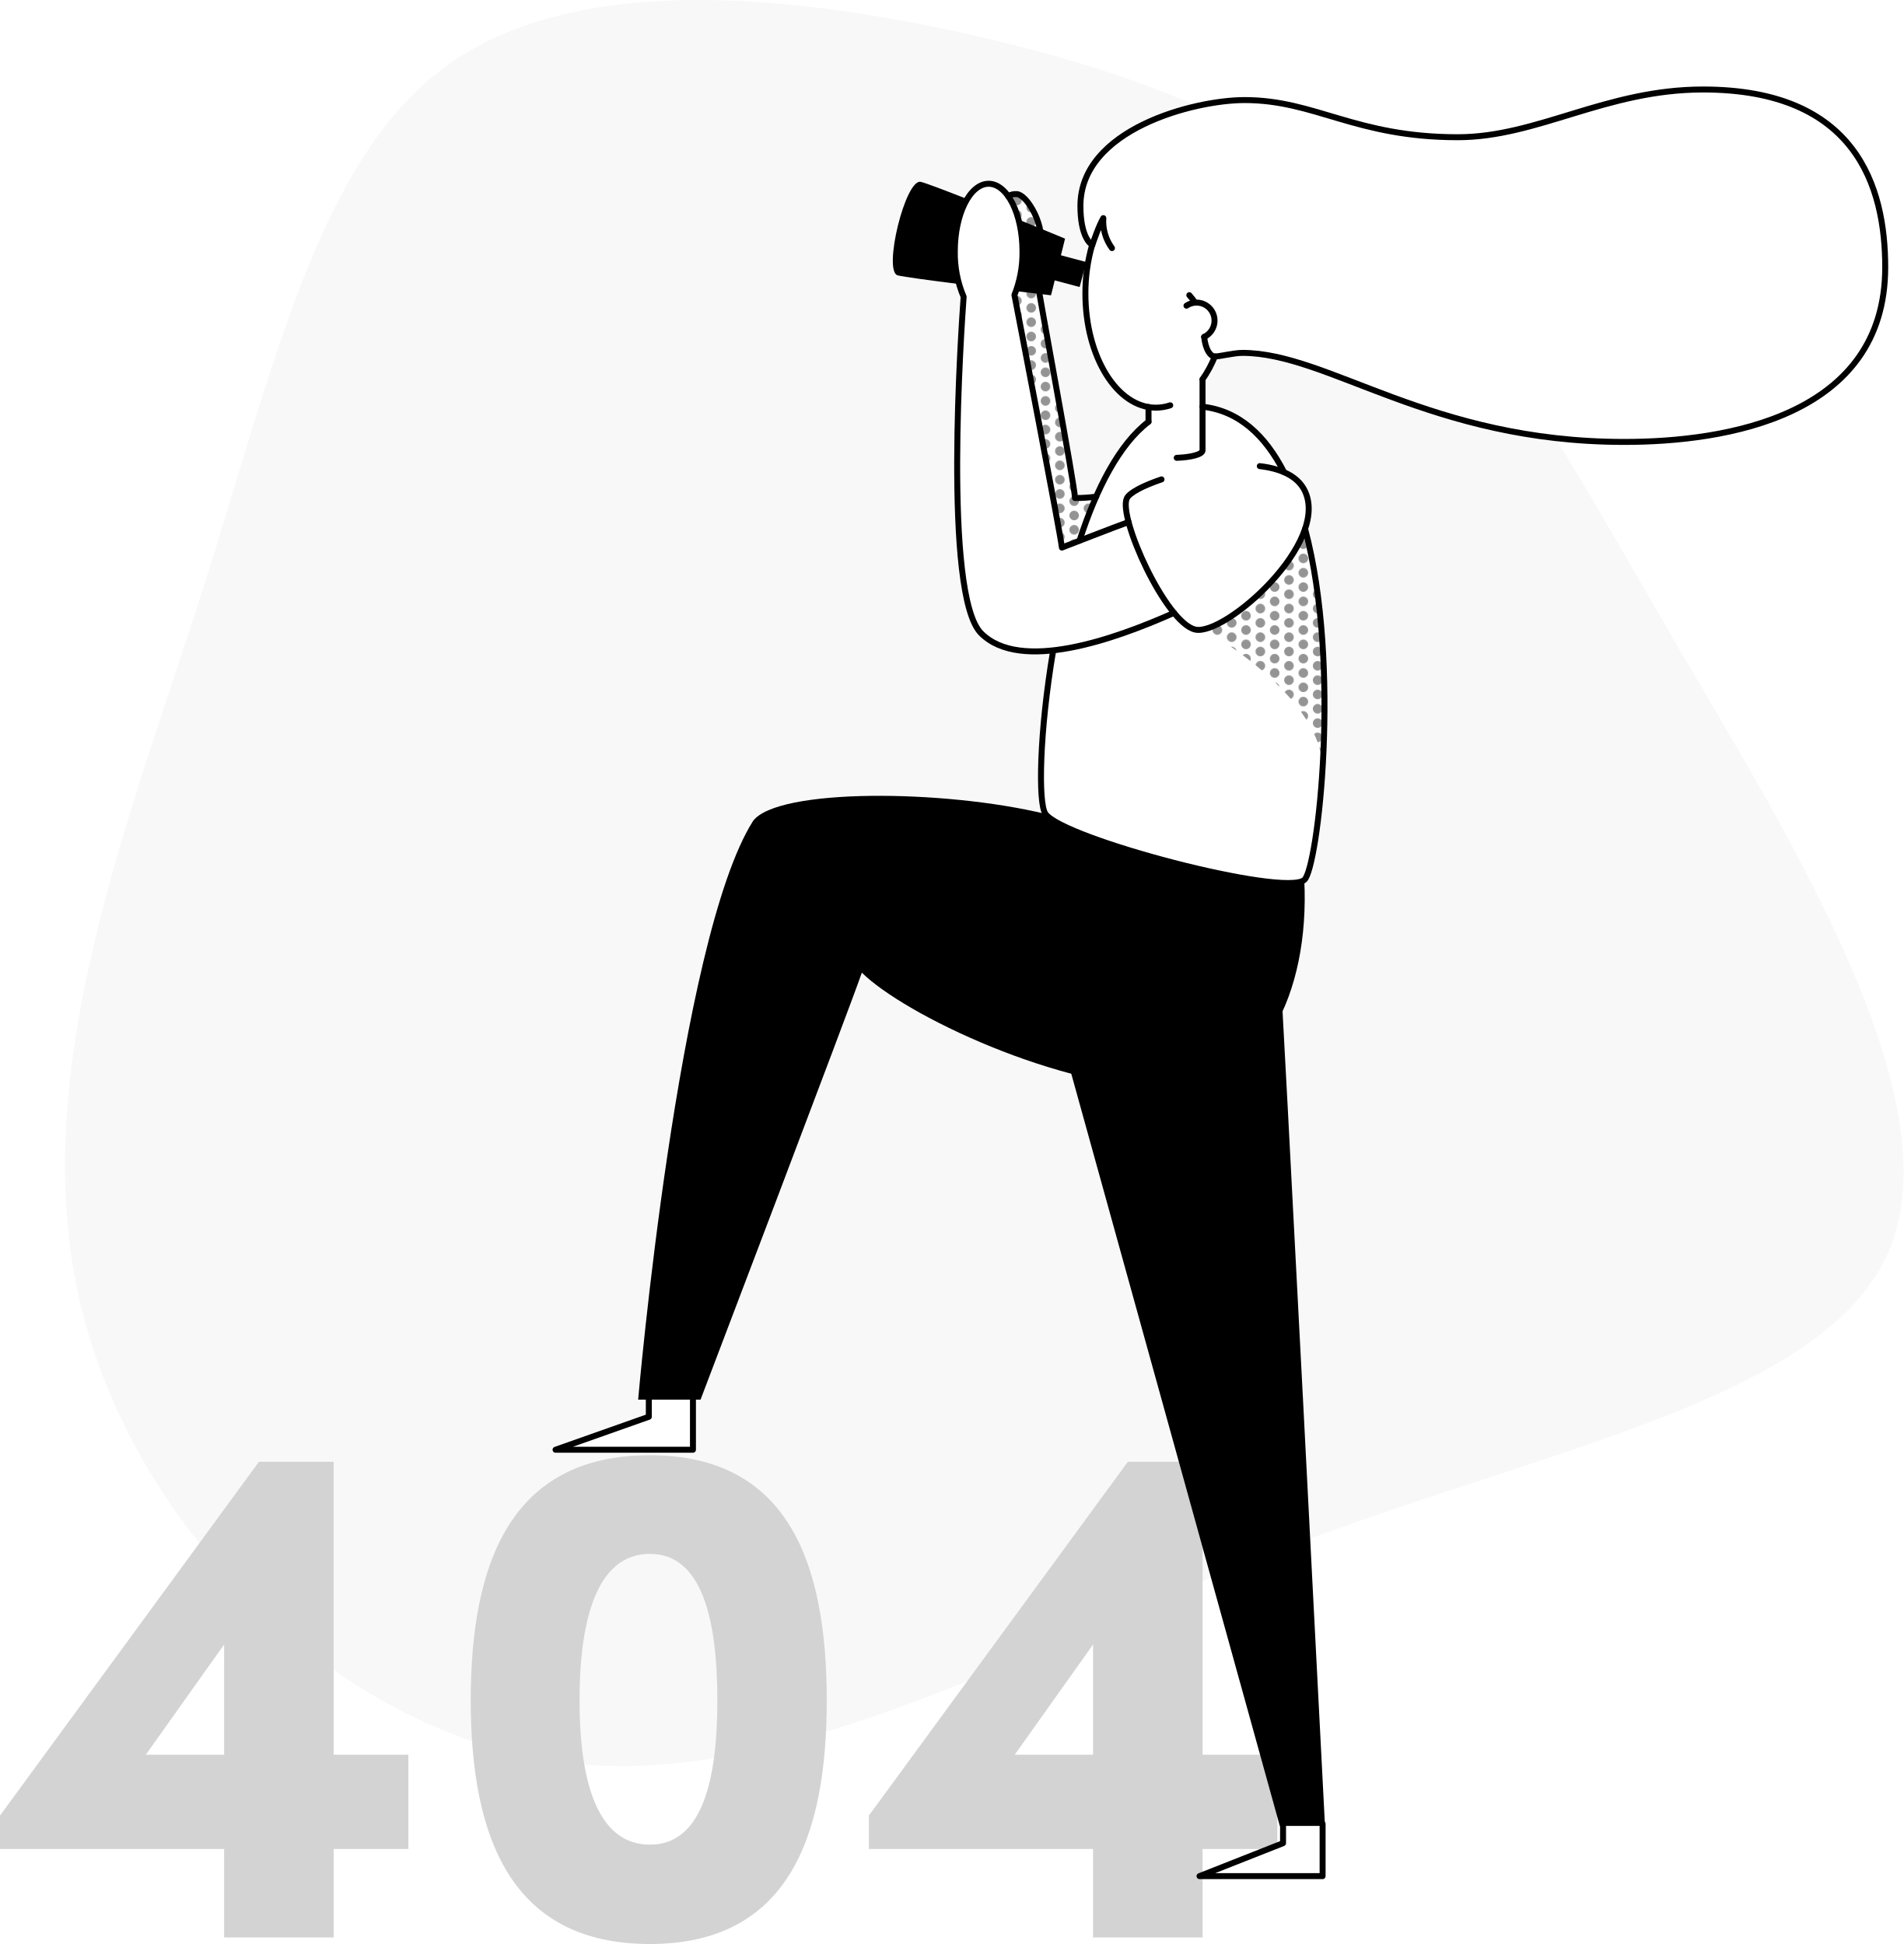
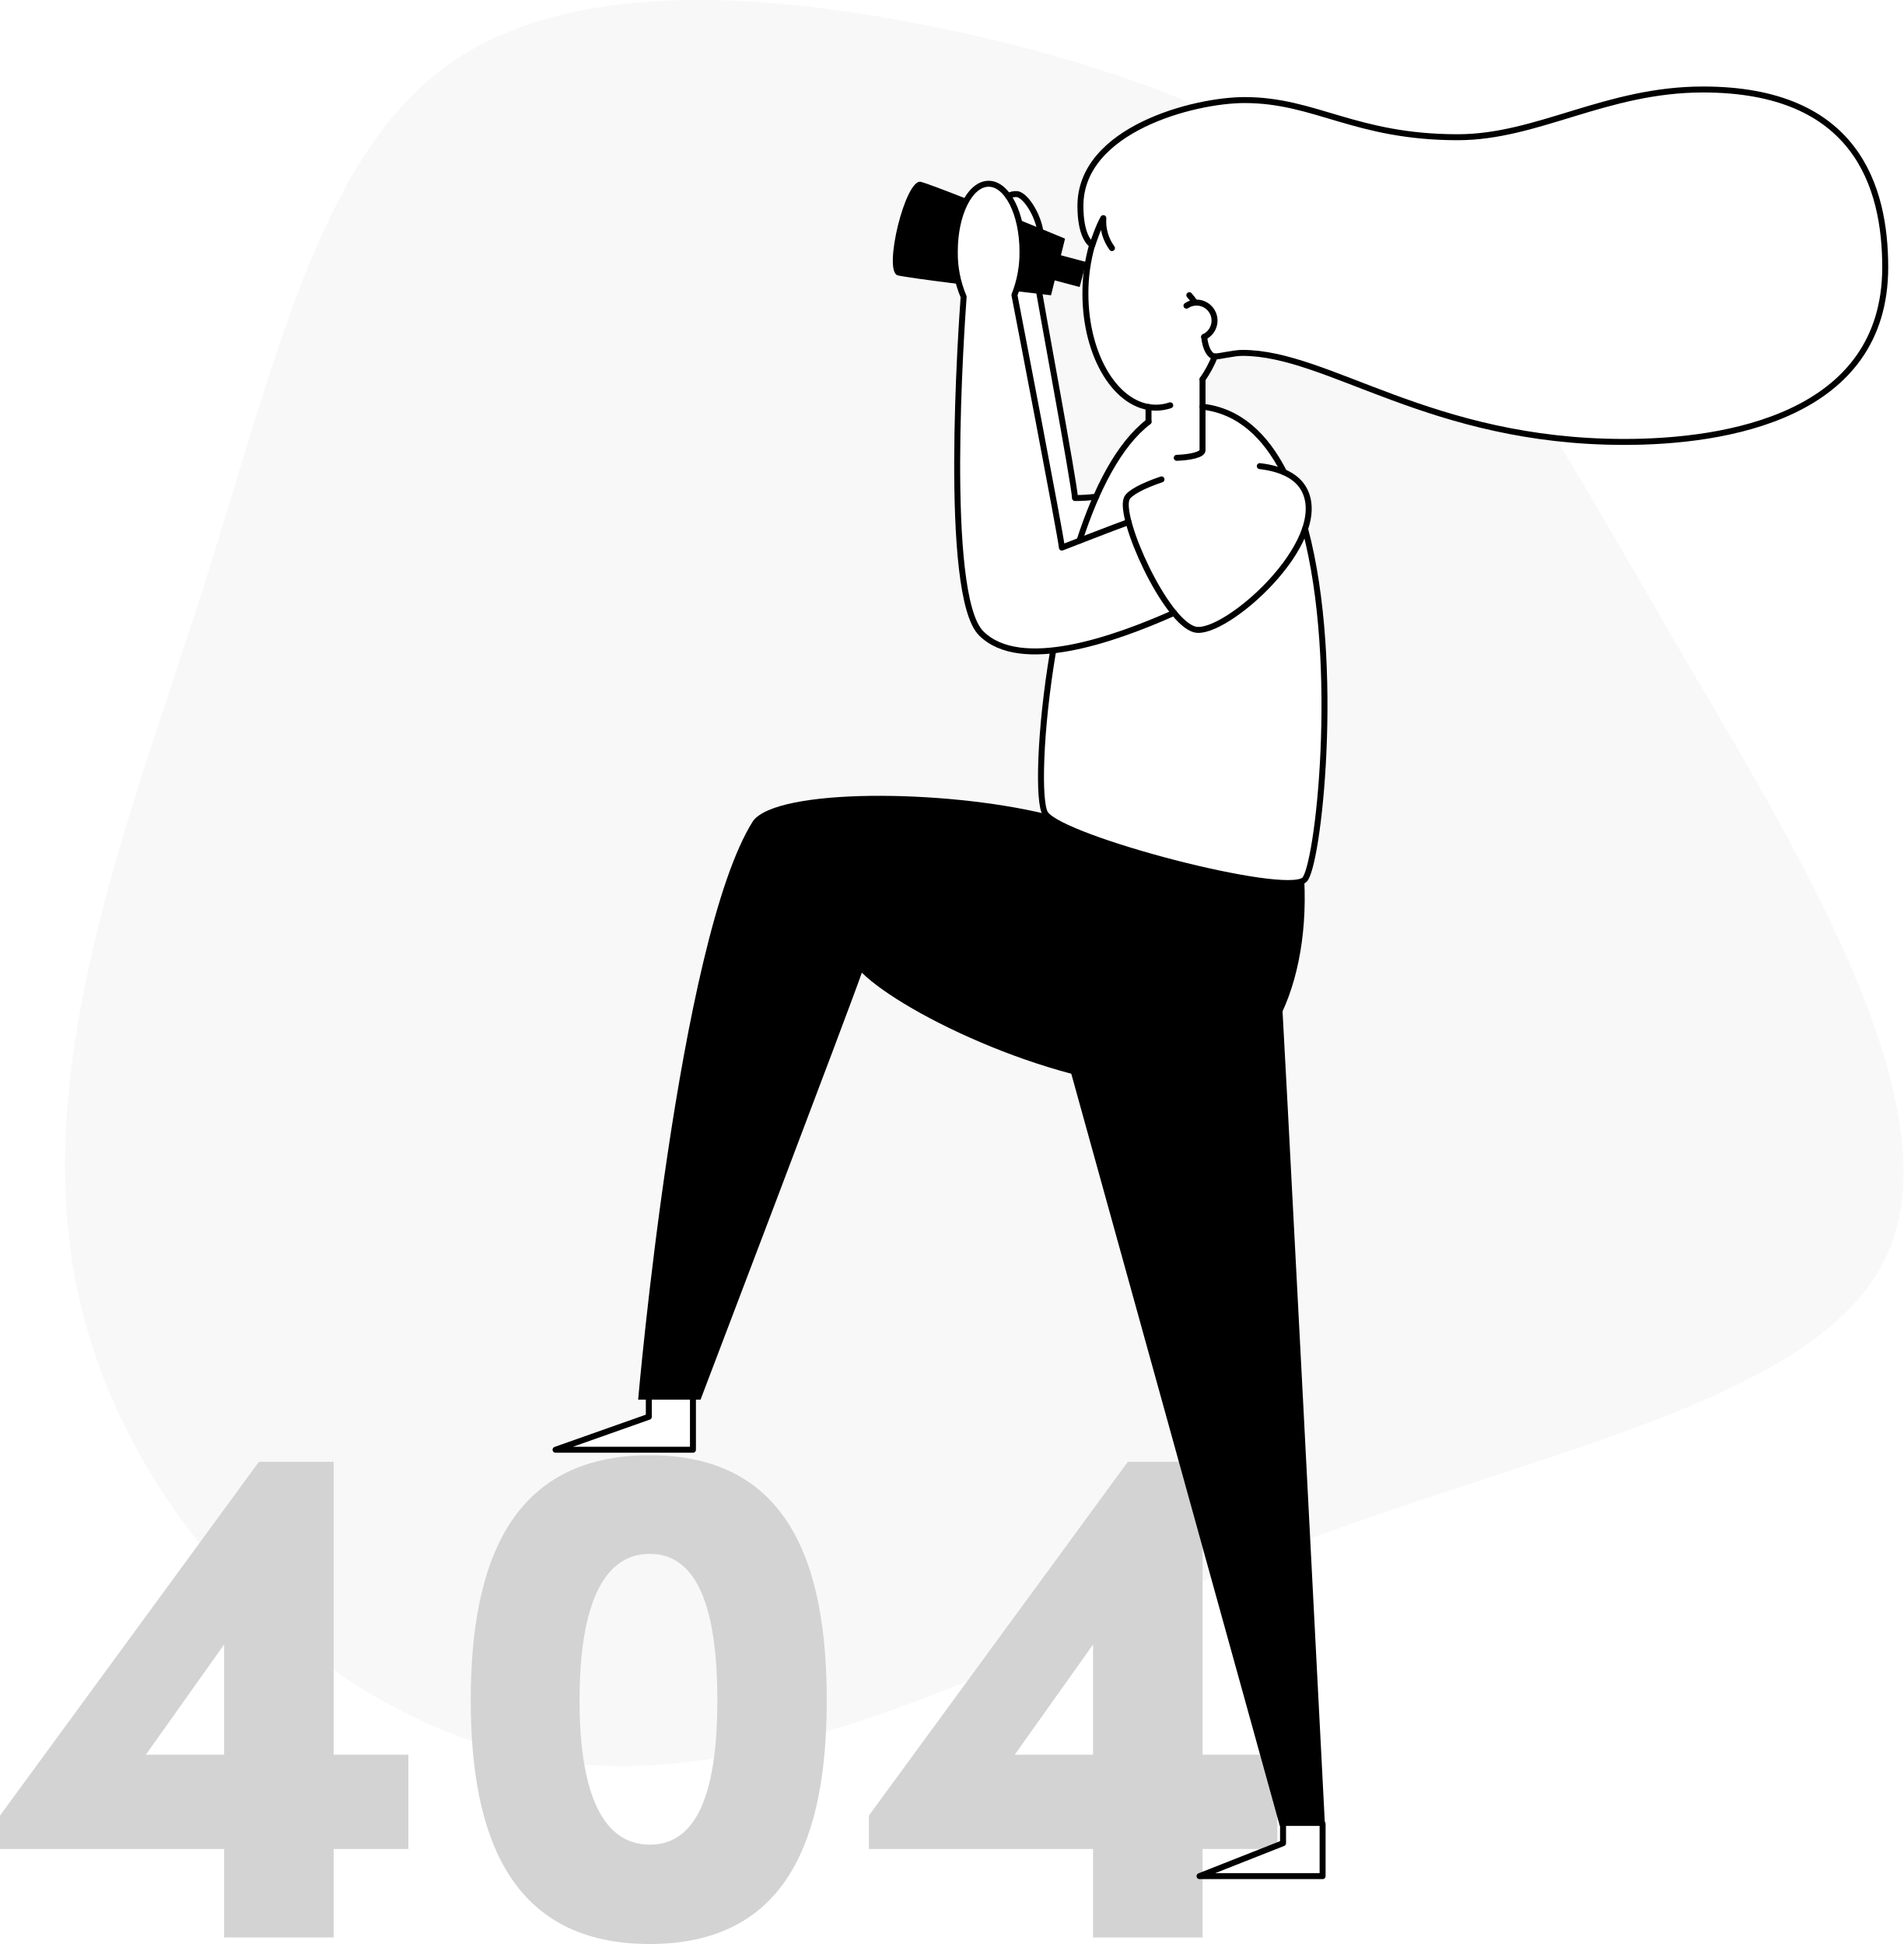
<svg xmlns="http://www.w3.org/2000/svg" viewBox="0 0 797.46 814.59">
  <defs>
    <style>.cls-1,.cls-6,.cls-7{fill:none;}.cls-2{fill:#949494;}.cls-3{fill:url(#New_Pattern);}.cls-4{fill:#f8f8f8;}.cls-5{fill:#d3d3d3;}.cls-6,.cls-7{stroke:#000;stroke-linecap:round;stroke-width:2.5px;}.cls-6{stroke-linejoin:round;}.cls-7{stroke-miterlimit:10;}</style>
-     <pattern id="New_Pattern" data-name="New Pattern" width="12" height="12" patternUnits="userSpaceOnUse" viewBox="0 0 12 12">
+     <pattern id="New_Pattern" data-name="New Pattern" width="12" height="12" patternChurches="userSpaceOnUse" viewBox="0 0 12 12">
      <rect class="cls-1" width="12" height="12" />
      <rect class="cls-1" width="12" height="12" />
      <circle class="cls-2" cx="12" cy="3" r="2" />
      <circle class="cls-2" cx="6" r="2" />
      <circle class="cls-2" cy="3" r="2" />
      <circle class="cls-2" cx="12" cy="9" r="2" />
      <circle class="cls-2" cx="6" cy="6" r="2" />
      <circle class="cls-2" cy="9" r="2" />
      <circle class="cls-2" cx="6" cy="12" r="2" />
    </pattern>
  </defs>
  <g id="Layer_2" data-name="Layer 2">
    <g id="vector">
      <polygon class="cls-3" points="452.59 222.7 458.06 208.54 449.71 207.74 447.28 186.44 442.54 165.38 439.8 145.19 435.11 124.91 434.51 121.92 434.72 94.67 432.07 86.36 427.15 80.58 422.19 82.67 426.69 93.94 428.32 110.34 425.92 122.84 425.79 124.63 428.66 145.62 433.06 168.28 437.09 189.67 442.39 212.02 444.69 230.03 453.16 226.74 452.59 222.7" />
      <path class="cls-4" d="M445.24,229.3h0l-10.83-56.46-9.22-49.72,0-.07c-.08.19-.15.39-.23.57,1.13,5.84,19.48,101,19.88,105.83Z" />
      <path class="cls-4" d="M428,111.34v-.07a1,1,0,0,1,0,.17Z" />
      <path class="cls-4" d="M703.84,272.59c-19.68-33.74-36.26-63.2-52.17-89-63.11-7.15-99.54-35.7-131.16-35.7-3.68,0-9.4,1.5-11.57,1.5h0l-4.8,9,.14,12.39,7.43,1.4,10,5.33,7.09,6.61,8.68,12.92-.59.39c4.27,1.65,7.63,4.19,9.52,7.88,2.47,4.8,2.26,10.44.29,16.29h0c15.29,57.24,5.37,142.37-.34,147.1-8.64,7.16-100.75-17-108.4-27.66-3.18-4.4-2.53-34.51,3.18-68.27l.73-.35c-12.55,1.5-23.82,0-30.89-7.05-16.12-16.12-8.22-129.11-7.34-141a46.85,46.85,0,0,1-3.7-19.06C400,89.69,406.33,77,414.17,77c3.49,0,6.69,2.53,9.16,6.71l-1-2.4,3.68,0,3.87,2.58,5,9.07,1.24,6.93-.38,24.67,14.62,84.1,8.88-.87,4.51-10,9.77-13.72,7.65-8.33v-5.28h0c-14.84-2.54-26.4-22.84-26.4-47.5,0-1.86.06-3.7.19-5.5l.84-10.58,1.56-3.49c.07-.27.14-.54.22-.8-1.15-.63-5-4.17-5-16.37,0-24,26.56-36.9,48.83-41.9-29.62-12.8-62.77-22.73-99.28-30.8C327.68-2.62,239.75-11.07,186.53,28S114.82,153.14,84.44,248.61c-30.6,95.46-73.08,200.29-51.15,296,21.69,95.47,108,181.8,202.58,193.9s197.33-50,306.5-91.35S767.1,585.48,792,522.45,751.34,353.67,703.84,272.59ZM290.3,607.48H232.74l39.06-13.81V585.6h18.5Z" />
      <path class="cls-4" d="M426.49,91.3v0Z" />
      <path class="cls-4" d="M462.08,92.88a11.39,11.39,0,0,1,.08-1.5c-1.83,3.06-4.21,10-4.6,11.28l.07.15Z" />
      <path class="cls-3" d="M503.78,263.8c5.32,2.29,50.69,29.49,50.26,58.74.83-25.17.83-46.24.83-46.24L552,254.14l-4.71-30.58-9.63,14.8L525.1,251.75,510.32,262.4Z" />
      <path class="cls-5" d="M171.08,774.78h-31.3v37.07H93.89V774.78H0v-14L108.48,612.52h31.3V735.28h31.3Zm-77.19-39.5V689.09L61.08,735.28Z" />
      <path class="cls-5" d="M197.21,712.49c0-57.43,16.71-102.71,75-102.71,58,0,74.14,45.28,74.14,102.71,0,57.13-16.1,102.1-74.14,102.1C213.92,814.59,197.21,769.62,197.21,712.49Zm103.31,0c0-34.64-6.69-61.38-28.26-61.38-21.88,0-29.47,26.74-29.47,61.38,0,34.33,7.59,60.47,29.47,60.47C293.83,773,300.52,746.82,300.52,712.49Z" />
      <path class="cls-5" d="M535.1,774.78H503.8v37.07H457.92V774.78H364v-14L472.5,612.52h31.3V735.28h31.3Zm-77.18-39.5V689.09L425.1,735.28Z" />
      <path d="M536.15,404.21c.86,8.18,18.93,360.89,18.93,360.89H536.15L444.1,433Z" />
      <path d="M546.4,368.72c2.39,48.19-18.14,87.66-53.79,87.66-48.94,0-113.73-31.2-131.56-48.81-4.45,13.16-67.57,178.92-67.57,178.92H267.34s16.75-193,48.15-242.5c10.33-13.76,79.92-13.25,122.51-2.93C471.81,362.45,534.73,372,546.4,368.72Z" />
      <path class="cls-6" d="M422.33,82.2a6.11,6.11,0,0,1,3.68-.86c3.83.27,10.09,10.39,10.09,18.58s-2.31,11.27-1.61,17.22,15.85,86.63,15.85,91.55a67.52,67.52,0,0,0,8.88-.57" />
      <path class="cls-7" d="M503.78,170.42c15.32,1.72,26.35,12.16,34.15,27.44" />
      <path class="cls-7" d="M452.23,226.58c7-21.6,16.54-40.38,28.92-49.85" />
      <path class="cls-7" d="M546.74,221.62c15.29,57.24,5.37,142.37-.34,147.1-8.64,7.16-100.75-17-108.4-27.66-3.18-4.4-2.53-34.51,3.18-68.27" />
      <path class="cls-6" d="M472.8,218.76c-4.07,1.38-27.94,10.69-27.94,10.69-.4-4.8-18.75-100-19.88-105.83a47.62,47.62,0,0,0,3.37-18.3C428.35,89.69,422,77,414.17,77S400,89.69,400,105.32a46.85,46.85,0,0,0,3.7,19.06c-.88,11.9-8.78,124.89,7.34,141,16.44,16.44,55.53,2.68,80.81-8.57" />
      <rect x="438.44" y="107.64" width="15.5" height="10.83" transform="translate(43.96 -110.73) rotate(14.87)" />
      <path class="cls-7" d="M527.77,195.32c8.55,1,15.57,4,18.68,10,11.29,21.92-33.42,61.41-45.79,58.47s-32.32-47.08-28.59-55c1.06-2.27,6.73-5.28,14.52-7.91" />
      <path class="cls-6" d="M481.15,176.73v-6.2" />
      <path class="cls-6" d="M503.78,158.94v29.78c0,1.8-5.33,2.95-10.81,3.12" />
      <path class="cls-6" d="M508.94,149.37a48.54,48.54,0,0,1-5.16,9.57" />
      <path class="cls-6" d="M490.25,169.83a18.84,18.84,0,0,1-6,1c-16.32,0-29.54-21.39-29.54-47.77a72.77,72.77,0,0,1,2.81-20.37" />
      <path class="cls-6" d="M504.46,141.17c.58,5.45,2.64,8.2,4.48,8.2,2.17,0,7.89-1.5,11.57-1.5,36.14,0,78.58,37.31,160,37.31,42.53,0,109.27-10.73,109.27-73.19,0-33.73-12.14-74.49-76.31-74.49-40.75,0-69.3,20-102.78,20-43,0-59.58-15.57-89.29-15.57-21.16,0-68.78,12.26-68.78,44.38,0,12.2,3.82,15.74,5,16.37.39-1.3,2.77-8.22,4.6-11.28a18.94,18.94,0,0,0,3.62,12.56" />
      <path class="cls-6" d="M498.24,123.68a32.23,32.23,0,0,1,2.34,3" />
      <path class="cls-6" d="M497.05,128.09a7.43,7.43,0,0,1,4.21-1.29,7.54,7.54,0,0,1,3.2,14.37" />
      <path d="M428.35,105.32A49.32,49.32,0,0,1,425.64,122c8.51,1,14.67,1.73,14.67,1.73L446.18,100S437.5,96.39,426.69,92A51.94,51.94,0,0,1,428.35,105.32Z" />
      <path d="M400,105.32c0-8.83,2-16.71,5.2-21.9-9.33-3.67-17.18-6.65-19.41-7.21-6.49-1.6-16,37.61-9.69,39.18,2.55.63,13.52,2.1,25.69,3.64A51.61,51.61,0,0,1,400,105.32Z" />
      <polyline class="cls-6" points="290.3 585.6 290.3 607.48 232.74 607.48 271.81 593.67 271.81 585.6" />
      <polyline class="cls-6" points="554.08 764.27 554.08 786.15 502.52 786.15 537.51 772.34 537.51 764.27" />
    </g>
  </g>
</svg>
